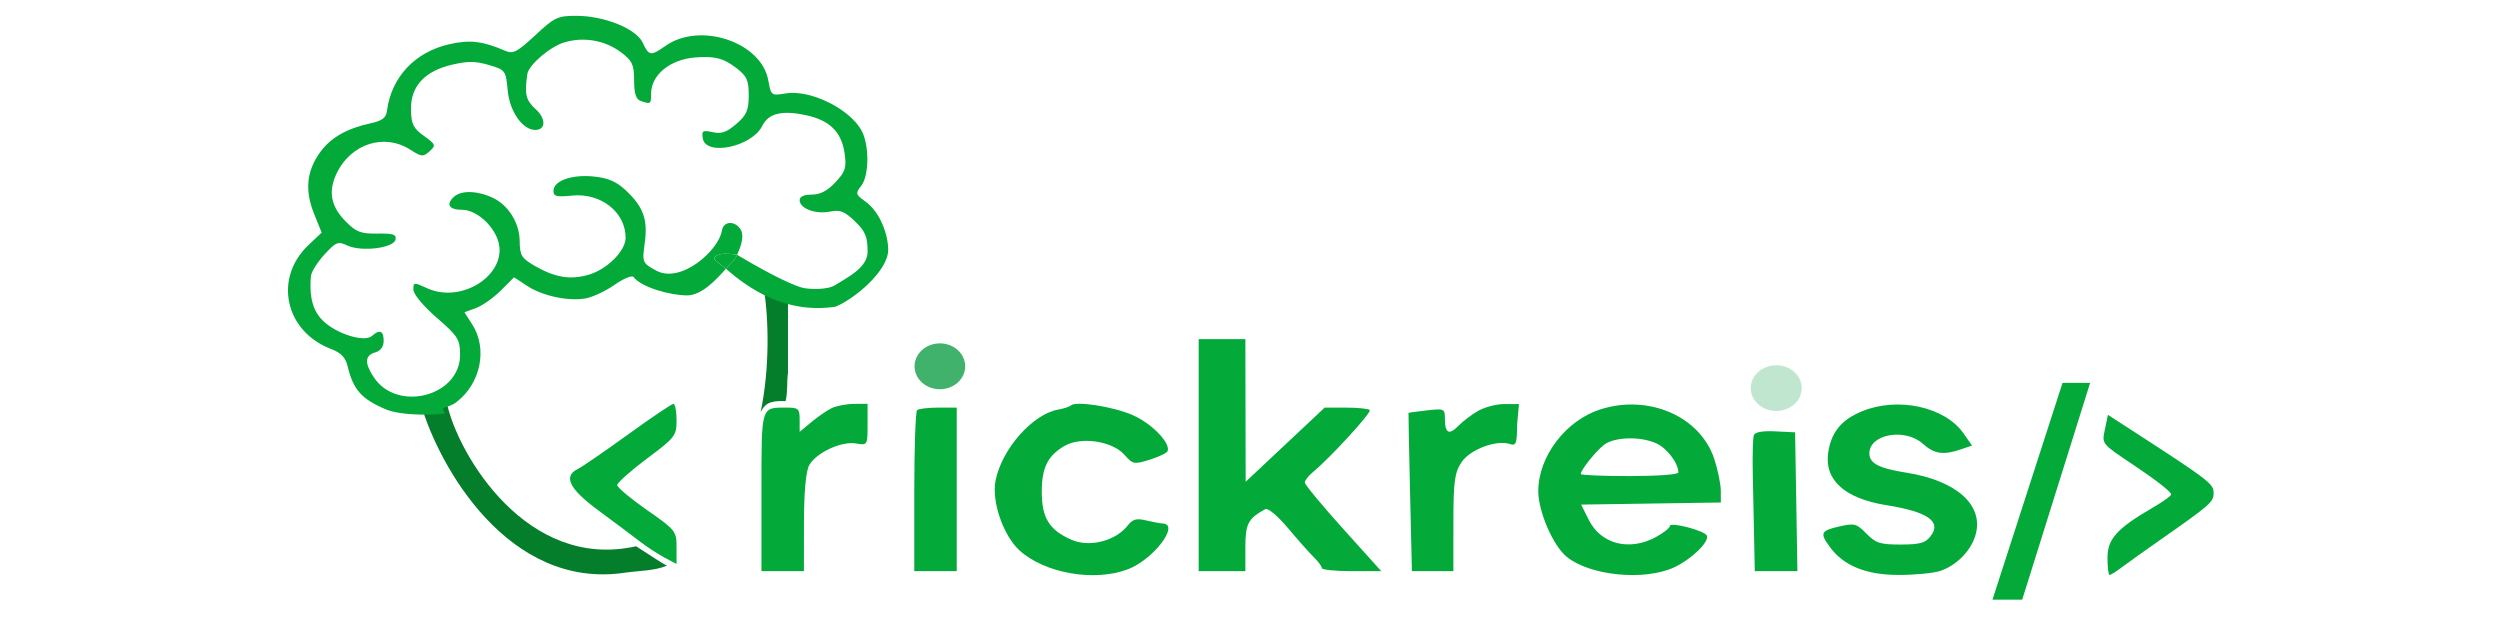
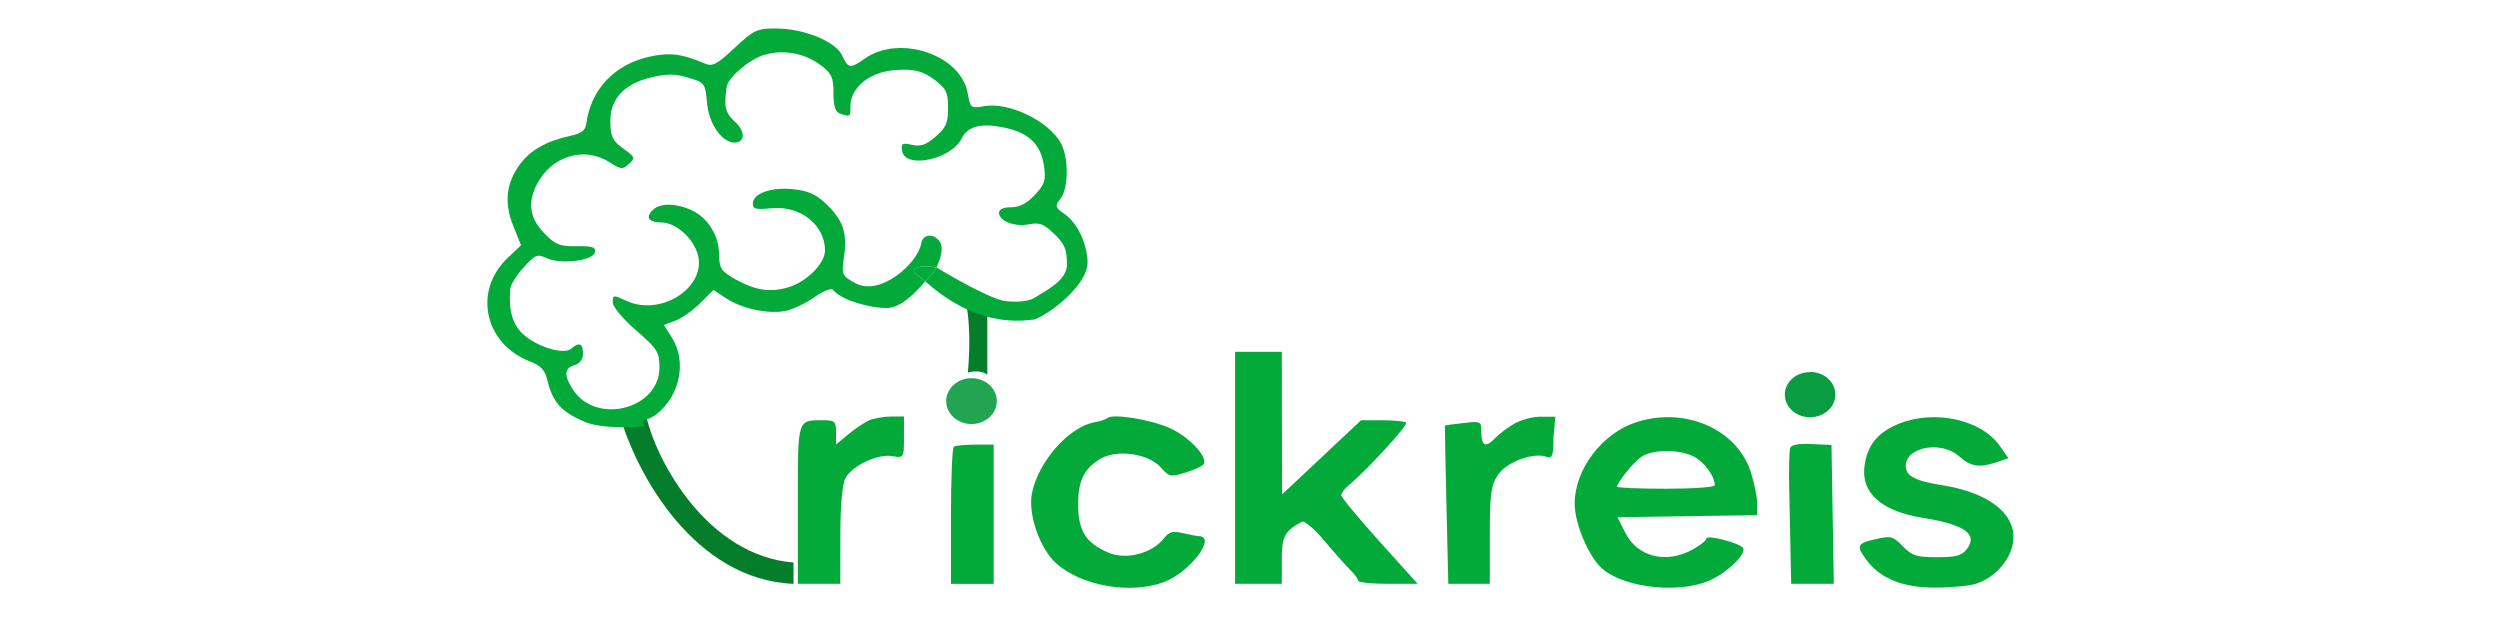
- <svg xmlns="http://www.w3.org/2000/svg" viewBox="0 0 1580 390" id="logo_rickreis" width="1580px" height="390px">
+ <svg xmlns="http://www.w3.org/2000/svg" viewBox="0 0 1580 390" id="vector" width="1580px" height="390px">
  <g id="cachos">
-     <path id="path" d="M 394.747 361.985 C 321.323 372.76 277.473 295.052 266 255.463 L 282.571 255.463 C 289.76 287.551 333.067 360.756 402 345.231 C 405.528 347.541 410.971 351.076 415.211 353.762 C 416.526 354.595 417.726 355.346 418.716 355.953 L 421.5 357.5 C 421.5 357.511 421.49 357.516 421.469 357.513 C 413.726 360.801 404.005 360.627 394.747 361.985 Z M 498 185.673 L 498 235.873 C 497.211 240.571 497.929 247.662 496.5 253.5 C 485.793 253 483.256 255.602 480.707 260.5 C 486.501 232.854 485.913 202.037 482.703 182 L 498 185.673 Z" fill="#057e2c" stroke-width="1" />
-     <path id="path_1" d="M 458.743 169.86 C 462.064 166.062 463.974 165.128 465.851 161.042 C 458.728 159.872 453.967 160.04 451.604 162.648 C 450.819 164.64 453.508 165.331 458.743 169.86 Z" fill="#03aa39" stroke-width="1" />
-     <path id="path_2" d="M 338.267 22.284 C 338.267 22.284 338.267 22.284 338.267 22.284 C 350.519 10.894 352.408 10 364.22 10 C 382.004 10 402.115 18.157 406.219 27.034 C 410.08 35.388 411.298 35.553 420.61 28.991 C 442.469 13.584 481.244 26.597 485.563 50.787 C 487.28 60.41 487.468 60.554 496.394 59.054 C 511.755 56.472 536.311 68.3 544.29 82.122 C 549.475 91.11 549.47 110.818 544.276 117.46 C 540.555 122.219 540.746 122.974 546.704 127.174 C 556.427 134.027 561.333 148.599 561.344 157.866 C 561.36 171.26 539.86 189.058 528.018 193.842 C 495.846 198.634 472.55 181.804 458.743 169.86 C 462.064 166.062 463.974 165.128 465.851 161.042 C 489.996 175.466 503.71 181.313 508.109 182.067 C 512.354 182.793 522.838 183.372 528.018 180.067 C 535.216 175.475 548.311 169.326 548.311 159.134 C 548.311 149.578 546.9 146.179 540.316 139.864 C 533.628 133.448 531.026 132.45 524.378 133.76 C 515.337 135.539 505.386 131.739 505.386 126.505 C 505.386 124.234 508.107 122.984 513.046 122.984 C 518.398 122.984 522.908 120.63 528.018 115.171 C 534.353 108.404 535.122 105.928 533.754 96.678 C 531.801 83.466 524.421 76.124 509.861 72.906 C 494.368 69.482 485.713 71.528 481.751 79.555 C 475.197 92.82 445.976 98.945 444.154 87.435 C 443.384 82.584 444.117 82.122 450.365 83.528 C 455.913 84.776 459.148 83.658 465.319 78.362 C 471.854 72.752 473.193 69.67 473.193 60.246 C 473.193 50.516 472.01 47.999 464.938 42.667 C 457.085 36.746 451.754 35.397 439.658 36.282 C 423.593 37.453 411.488 47.299 411.488 59.196 C 411.488 65.826 411.266 65.985 405.001 63.831 C 401.946 62.78 400.757 59.136 400.757 50.823 C 400.757 40.917 399.601 38.402 392.631 33.147 C 382.482 25.496 369.079 23.104 356.754 26.75 C 347.635 29.445 334.138 40.994 333.266 46.845 C 331.404 59.364 332.357 63.441 338.42 68.874 C 345.156 74.913 345.073 82.117 338.264 82.117 C 330.259 82.117 322.084 70.41 320.861 57.189 C 319.691 44.544 319.417 44.172 309.024 41.097 C 300.53 38.585 295.86 38.537 285.856 40.849 C 268.415 44.881 259.516 54.506 259.741 69.098 C 259.883 78.418 261.179 81.076 267.924 85.896 C 275.377 91.221 275.629 91.901 271.508 95.594 C 267.387 99.286 266.513 99.204 259.054 94.447 C 243.009 84.209 222.158 90.754 213.103 108.87 C 207.199 120.69 208.886 130.337 218.555 140.039 C 225.192 146.703 227.99 147.763 238.547 147.619 C 248.597 147.484 250.665 148.177 249.965 151.446 C 248.817 156.797 228.419 159.302 219.553 155.179 C 213.568 152.398 212.406 152.857 204.958 160.956 C 200.508 165.795 196.69 171.942 196.475 174.615 C 196.258 177.319 196.18 179.826 196.246 182.157 C 196.313 184.487 196.524 186.641 196.886 188.638 C 197.248 190.636 197.761 192.478 198.43 194.184 C 199.099 195.891 199.924 197.462 200.912 198.919 C 201.899 200.376 203.049 201.718 204.366 202.967 C 213.018 211.166 230.418 216.479 235.046 212.332 C 239.931 207.955 242.472 208.996 242.472 215.373 C 242.472 219.109 240.535 221.77 237.106 222.746 C 230.568 224.604 230.292 229.424 236.208 238.395 C 250.95 260.757 290.762 250.48 290.762 224.316 C 290.762 214.491 289.544 212.551 276.007 200.803 C 267.578 193.486 261.252 185.887 261.252 183.074 C 261.252 178.324 261.552 178.288 269.705 182.067 C 292.525 192.642 322.13 172.331 314.519 151.321 C 310.908 141.347 300.437 132.599 292.112 132.599 C 283.717 132.599 281.598 129.135 287.017 124.277 C 291.656 120.123 301.985 120.476 311.669 125.121 C 321.354 129.765 328.314 141.006 328.434 152.201 C 328.536 161.528 329.588 163.242 338.235 168.192 C 350.989 175.487 360.614 177.007 372.26 173.562 C 383.775 170.158 395.392 158.487 395.392 150.326 C 395.392 134.068 379.775 121.767 361.484 123.616 C 351.724 124.602 349.784 124.116 349.784 120.69 C 349.784 114.277 361.269 110.144 375.182 111.548 C 384.422 112.483 389.5 114.678 395.561 120.359 C 406.646 130.753 409.53 138.785 407.488 153.569 C 405.793 165.855 405.946 166.228 414.657 170.987 C 430.413 179.596 454.279 158.086 456.224 145.821 C 457.182 139.768 464.063 139.275 467.827 144.619 C 470.452 148.348 468.832 154.553 465.851 161.042 C 458.728 159.872 453.967 160.04 451.604 162.648 C 450.819 164.64 453.508 165.331 458.743 169.86 C 452.083 177.476 443.124 186.687 434.292 186.687 C 423.843 186.687 405.492 181.721 400.376 175.062 C 399.429 173.829 393.997 176.081 388.304 180.067 C 382.611 184.05 374.256 187.913 369.741 188.651 C 358.597 190.469 342.557 186.932 332.882 180.524 C 330.219 178.76 327.556 176.997 324.893 175.233 C 322.111 178.017 319.329 180.8 316.547 183.584 C 311.956 188.175 304.901 193.156 300.868 194.649 C 298.423 195.554 295.979 196.46 293.534 197.365 C 295.211 199.993 296.887 202.62 298.564 205.248 C 308.246 220.429 303.793 242.309 288.64 253.99 C 282.075 259.047 277.542 255.845 281.373 261.208 C 276.361 262.336 254.062 263.045 243.733 258.668 C 228.535 252.223 223.274 246.309 219.765 231.708 C 218.38 225.946 215.606 222.984 209.382 220.626 C 180.078 209.527 172.725 175.862 195.005 154.833 C 197.766 152.228 200.526 149.623 203.287 147.018 C 201.659 142.962 200.032 138.905 198.404 134.849 C 192.516 120.171 193.806 107.866 202.479 96.01 C 209.141 86.903 219.231 81.172 234.424 77.867 C 241.608 76.302 243.993 74.444 244.578 69.956 C 247.347 48.729 262.22 32.88 284.037 27.919 C 296.941 24.981 304.987 25.936 319.307 32.099 C 324.297 34.246 326.784 32.957 338.267 22.284" fill="#03aa39" stroke-width="1" />
+     <path id="path_1" d="M 611 193.673 L 624 199 L 624 237 C 620.8 233.8 614.46 234.667 611.689 235.5 C 613.077 219.974 612.906 205.571 611 193.673 Z M 392 263.463 L 408.571 263.463 C 414.847 291.476 447.15 351.208 501.5 355.5 L 501.5 369 C 438.848 366.413 402.502 299.703 392 263.463 Z" fill="#057e2c" stroke-width="1" />
+     <path id="path_2" d="M 584.743 177.86 C 588.064 174.062 589.974 173.128 591.851 169.042 C 584.728 167.872 579.967 168.04 577.604 170.648 C 576.819 172.64 579.508 173.331 584.743 177.86 Z" fill="#03aa39" stroke-width="1" />
+     <path id="path_3" d="M 464.267 30.284 C 452.784 40.957 450.297 42.246 445.307 40.099 C 430.987 33.935 422.941 32.981 410.037 35.919 C 388.22 40.88 373.347 56.729 370.578 77.956 C 369.993 82.444 367.608 84.302 360.424 85.867 C 345.231 89.172 335.141 94.903 328.479 104.009 C 319.806 115.866 318.516 128.171 324.404 142.849 C 326.032 146.905 327.659 150.962 329.287 155.018 C 326.526 157.623 323.766 160.228 321.005 162.833 C 315.435 168.09 311.717 174.137 309.731 180.424 C 307.745 186.711 307.491 193.237 308.849 199.453 C 310.208 205.669 313.178 211.575 317.64 216.621 C 322.102 221.666 328.056 225.851 335.382 228.626 C 341.606 230.984 344.38 233.946 345.765 239.708 C 349.274 254.309 354.535 260.223 369.733 266.668 C 380.062 271.045 402.361 270.336 407.373 269.208 C 403.542 263.845 408.075 267.047 414.64 261.99 C 429.793 250.309 434.246 228.429 424.564 213.248 C 422.887 210.62 421.211 207.993 419.534 205.365 C 421.979 204.46 424.423 203.554 426.868 202.649 C 430.901 201.156 437.956 196.175 442.547 191.584 C 445.329 188.8 448.111 186.017 450.893 183.233 C 453.556 184.997 456.219 186.76 458.882 188.524 C 468.557 194.932 484.597 198.469 495.741 196.651 C 500.256 195.913 508.611 192.05 514.304 188.067 C 519.997 184.081 525.429 181.829 526.376 183.062 C 531.492 189.721 549.843 194.687 560.292 194.687 C 569.124 194.687 578.083 185.476 584.743 177.86 C 579.508 173.331 576.819 172.64 577.604 170.648 C 579.967 168.04 584.728 167.872 591.851 169.042 C 594.832 162.553 596.452 156.348 593.827 152.619 C 590.063 147.275 583.182 147.768 582.224 153.821 C 580.279 166.086 556.413 187.596 540.657 178.987 C 531.946 174.228 531.793 173.855 533.488 161.569 C 535.53 146.785 532.646 138.753 521.561 128.359 C 515.5 122.678 510.422 120.483 501.182 119.548 C 487.269 118.144 475.784 122.277 475.784 128.69 C 475.784 132.116 477.724 132.602 487.484 131.616 C 505.775 129.767 521.392 142.068 521.392 158.326 C 521.392 166.487 509.775 178.158 498.26 181.562 C 492.437 183.285 487.119 183.766 481.663 182.905 C 476.207 182.043 470.612 179.839 464.235 176.192 C 455.588 171.242 454.536 169.528 454.434 160.201 C 454.314 149.006 447.354 137.765 437.669 133.121 C 427.985 128.476 417.656 128.123 413.017 132.277 C 407.598 137.135 409.717 140.599 418.112 140.599 C 426.437 140.599 436.908 149.347 440.519 159.321 C 448.13 180.331 418.525 200.642 395.705 190.067 C 387.552 186.288 387.252 186.324 387.252 191.074 C 387.252 193.887 393.578 201.486 402.007 208.803 C 415.544 220.551 416.762 222.491 416.762 232.316 C 416.762 258.48 376.95 268.757 362.208 246.395 C 356.292 237.424 356.568 232.604 363.106 230.746 C 366.535 229.77 368.472 227.109 368.472 223.373 C 368.472 216.996 365.931 215.955 361.046 220.332 C 356.418 224.479 339.018 219.166 330.366 210.967 C 323.779 204.724 321.389 196.137 322.475 182.615 C 322.69 179.942 326.508 173.795 330.958 168.956 C 338.406 160.857 339.568 160.398 345.553 163.179 C 354.419 167.302 374.817 164.797 375.965 159.446 C 376.665 156.177 374.597 155.484 364.547 155.619 C 353.99 155.763 351.192 154.703 344.555 148.039 C 334.886 138.337 333.199 128.69 339.103 116.87 C 348.158 98.754 369.009 92.209 385.054 102.447 C 392.513 107.204 393.387 107.286 397.508 103.594 C 401.629 99.901 401.377 99.221 393.924 93.896 C 387.179 89.076 385.883 86.418 385.741 77.098 C 385.516 62.506 394.415 52.881 411.856 48.849 C 421.86 46.537 426.53 46.585 435.024 49.097 C 445.417 52.172 445.691 52.544 446.861 65.189 C 448.084 78.41 456.259 90.117 464.264 90.117 C 471.073 90.117 471.156 82.913 464.42 76.874 C 458.357 71.441 457.404 67.364 459.266 54.845 C 460.138 48.994 473.635 37.445 482.754 34.75 C 495.079 31.104 508.482 33.496 518.631 41.147 C 525.601 46.402 526.757 48.917 526.757 58.823 C 526.757 67.136 527.946 70.78 531.001 71.831 C 537.266 73.985 537.488 73.826 537.488 67.196 C 537.488 55.299 549.593 45.453 565.658 44.282 C 577.754 43.397 583.085 44.746 590.938 50.667 C 598.01 55.999 599.193 58.516 599.193 68.246 C 599.193 77.67 597.854 80.752 591.319 86.362 C 585.148 91.658 581.913 92.776 576.365 91.528 C 570.117 90.122 569.384 90.584 570.154 95.435 C 571.976 106.945 601.197 100.819 607.751 87.555 C 611.713 79.528 620.368 77.482 635.861 80.906 C 650.421 84.124 657.801 91.466 659.754 104.678 C 661.122 113.928 660.353 116.404 654.018 123.171 C 648.908 128.63 644.398 130.984 639.046 130.984 C 634.107 130.984 631.386 132.234 631.386 134.505 C 631.386 139.739 641.337 143.539 650.378 141.76 C 657.026 140.45 659.628 141.448 666.316 147.864 C 672.9 154.179 674.311 157.578 674.311 167.134 C 674.311 177.326 661.216 183.475 654.018 188.067 C 648.838 191.372 638.354 190.793 634.109 190.067 C 629.71 189.313 615.996 183.466 591.851 169.042 C 589.974 173.128 588.064 174.062 584.743 177.86 C 598.55 189.804 621.846 206.634 654.018 201.842 C 665.86 197.058 687.36 179.26 687.344 165.866 C 687.333 156.599 682.427 142.027 672.704 135.174 C 666.746 130.974 666.555 130.219 670.276 125.46 C 675.47 118.818 675.475 99.11 670.29 90.122 C 662.311 76.3 637.755 64.472 622.394 67.054 C 613.468 68.554 613.28 68.41 611.563 58.787 C 607.244 34.597 568.469 21.584 546.61 36.991 C 537.298 43.553 536.08 43.388 532.219 35.034 C 528.115 26.157 508.004 18 490.22 18 C 478.408 18 476.519 18.894 464.267 30.284 C 464.267 30.284 464.267 30.284 464.267 30.284" fill="#03aa39" stroke-width="1" />
  </g>
  <g id="eis">
-     <path id="path_5" d="M 1011.43 258.73 C 989.519 265.728 972.193 288.541 972.193 310.39 C 972.193 323.326 981.559 344.922 990.211 351.939 C 1004.92 363.865 1039.06 367.243 1057.9 358.634 C 1068.77 353.663 1080.27 342.6 1078.77 338.557 C 1077.6 335.427 1055.36 329.59 1055.36 332.412 C 1055.36 333.614 1051.44 336.742 1046.64 339.362 C 1029.83 348.547 1011.81 343.975 1004.11 328.566 L 999.274 318.902 L 1043.41 318.244 L 1087.55 317.585 L 1087.55 310.2 C 1087.55 306.138 1085.72 297.161 1083.48 290.25 C 1074.71 263.225 1042.07 248.944 1011.43 258.73 Z M 1176.97 259.857 C 1163.84 265.197 1157.36 273.053 1155.43 285.966 C 1152.83 303.296 1165.82 315.058 1192.18 319.26 C 1218.62 323.477 1227.34 329.669 1220.01 339.037 C 1216.76 343.196 1213.27 344.143 1201.18 344.143 C 1188.19 344.143 1185.49 343.278 1179.58 337.251 C 1173.32 330.852 1172.09 330.53 1162.39 332.737 C 1150.68 335.4 1150.01 336.859 1156.45 345.677 C 1165.16 357.581 1179.42 363.375 1200 363.375 C 1210.27 363.375 1222.06 362.233 1226.21 360.836 C 1236.89 357.247 1246.14 347.59 1248.75 337.311 C 1253.44 318.859 1236.14 303.666 1204.8 298.721 C 1187.41 295.976 1181.45 292.866 1181.45 286.529 C 1181.45 274.363 1203.93 270.312 1215.23 280.44 C 1222.5 286.952 1228.13 287.793 1239.2 284.022 L 1246.33 281.594 L 1240.86 273.805 C 1229.12 257.103 1199.59 250.655 1176.97 259.857 Z M 1108.44 275.021 C 1107.81 276.68 1107.5 287.772 1107.75 299.671 C 1108.01 311.57 1108.39 330.229 1108.62 341.138 L 1109.02 360.971 L 1135.96 360.971 L 1135.24 317.099 L 1134.5 273.228 L 1122.05 272.617 C 1113.95 272.218 1109.2 273.057 1108.44 275.021 Z M 1013.78 281.12 C 1008.51 285.166 999.021 297.048 999.021 299.587 C 999.021 300.294 1012.9 300.873 1029.87 300.873 C 1047.64 300.873 1060.73 299.902 1060.73 298.582 C 1060.73 292.786 1053.63 283.368 1046.92 280.259 C 1036.94 275.632 1020.35 276.062 1013.78 281.12 Z" fill="#03aa39" stroke-width="1" fill-rule="evenodd" />
-     <path id="path_6" d="M 1122.58 230.844 C 1119.18 230.844 1115.866 231.81 1113.115 233.604 C 1110.365 235.398 1108.317 237.929 1107.266 240.831 C 1106.215 243.734 1106.215 246.862 1107.266 249.765 C 1108.317 252.667 1110.365 255.198 1113.115 256.992 C 1115.866 258.786 1119.18 259.752 1122.58 259.752 C 1126.849 259.752 1130.947 258.228 1133.966 255.519 C 1136.984 252.809 1138.682 249.13 1138.682 245.298 C 1138.682 241.466 1136.984 237.787 1133.966 235.077 C 1130.947 232.368 1126.849 230.844 1122.58 230.844 Z" fill="#099c41" fill-opacity="0.25" stroke-width="1" />
+     <path id="path_4" d="M 1034.43 266.73 C 1012.52 273.728 995.193 296.541 995.193 318.39 C 995.193 331.326 1004.56 352.922 1013.21 359.939 C 1027.92 371.865 1062.06 375.243 1080.9 366.634 C 1091.77 361.663 1103.27 350.6 1101.77 346.557 C 1100.6 343.427 1078.36 337.59 1078.36 340.412 C 1078.36 341.614 1074.44 344.742 1069.64 347.362 C 1052.83 356.547 1034.81 351.975 1027.11 336.566 L 1022.27 326.902 L 1066.41 326.244 L 1110.55 325.585 L 1110.55 318.2 C 1110.55 314.138 1108.72 305.161 1106.48 298.25 C 1097.71 271.225 1065.07 256.944 1034.43 266.73 Z M 1199.97 267.857 C 1186.84 273.197 1180.36 281.053 1178.43 293.966 C 1175.83 311.296 1188.82 323.058 1215.18 327.26 C 1241.62 331.477 1250.34 337.669 1243.01 347.037 C 1239.76 351.196 1236.27 352.143 1224.18 352.143 C 1211.19 352.143 1208.49 351.278 1202.58 345.251 C 1196.32 338.852 1195.09 338.53 1185.39 340.737 C 1173.68 343.4 1173.01 344.859 1179.45 353.677 C 1188.16 365.581 1202.42 371.375 1223 371.375 C 1233.27 371.375 1245.06 370.233 1249.21 368.836 C 1259.89 365.247 1269.14 355.59 1271.75 345.311 C 1276.44 326.859 1259.14 311.666 1227.8 306.721 C 1210.41 303.976 1204.45 300.866 1204.45 294.529 C 1204.45 282.363 1226.93 278.312 1238.23 288.44 C 1245.5 294.952 1251.13 295.793 1262.2 292.022 L 1269.33 289.594 L 1263.86 281.805 C 1252.12 265.103 1222.59 258.655 1199.97 267.857 Z M 1131.44 283.021 C 1130.81 284.68 1130.5 295.772 1130.75 307.671 C 1131.01 319.57 1131.39 338.229 1131.62 349.138 L 1132.02 368.971 L 1158.96 368.971 L 1158.24 325.099 L 1157.5 281.228 L 1145.05 280.617 C 1136.95 280.218 1132.2 281.057 1131.44 283.021 Z M 1036.78 289.12 C 1031.51 293.166 1022.02 305.048 1022.02 307.587 C 1022.02 308.294 1035.9 308.873 1052.87 308.873 C 1070.64 308.873 1083.73 307.902 1083.73 306.582 C 1083.73 300.786 1076.63 291.368 1069.92 288.259 C 1059.94 283.632 1043.35 284.062 1036.78 289.12 Z" fill="#03aa39" stroke-width="1" fill-rule="evenodd" />
+     <path id="path_5" d="M 1144.051 235.068 C 1148.272 235.068 1152.323 236.578 1155.306 239.26 C 1158.289 241.944 1159.964 245.588 1159.958 249.383 C 1159.953 253.179 1158.266 256.823 1155.272 259.508 C 1152.277 262.192 1148.214 263.703 1143.982 263.705 C 1139.75 263.708 1135.687 262.201 1132.693 259.522 C 1129.699 256.841 1128.013 253.202 1128.009 249.411 C 1128.004 245.62 1129.681 241.981 1132.665 239.301 C 1135.624 236.646 1139.665 235.173 1143.892 235.211 C 1143.892 235.249 1143.909 235.285 1143.938 235.312" fill="#099c41" stroke-width="1" />
  </g>
  <g id="ick">
-     <path id="path_7" d="M 757.569 287.651 L 757.569 360.971 L 787.08 360.971 L 787.08 345.879 C 787.08 331.008 788.744 327.814 799.638 321.78 C 801.326 320.847 807.51 326.027 814.166 333.951 C 820.543 341.54 827.923 349.845 830.566 352.41 C 833.208 354.973 835.371 357.947 835.371 359.021 C 835.371 360.093 843.827 360.971 854.161 360.971 L 872.951 360.971 L 848.795 334.145 C 835.51 319.393 824.639 306.267 824.639 304.979 C 824.639 303.693 826.753 300.887 829.334 298.748 C 840.886 289.171 867.194 260.478 865.673 259.112 C 864.745 258.283 857.957 257.603 850.59 257.603 L 837.192 257.603 L 812.226 281.041 L 787.263 304.479 L 787.171 259.406 L 787.08 214.332 L 757.569 214.332 L 757.569 287.651 Z M 676.777 256.244 C 675.87 257.074 672.321 258.237 668.889 258.831 C 652.68 261.627 633.189 283.673 629.187 303.734 C 626.576 316.813 634.067 338.564 644.406 347.932 C 660.28 362.312 691.484 367.783 712.587 359.882 C 728.92 353.766 746.1 331.225 734.728 330.83 C 733.274 330.78 728.617 329.915 724.381 328.907 C 718.234 327.448 715.903 328.071 712.842 331.987 C 705.051 341.951 688.549 346.155 677.085 341.095 C 662.896 334.831 658.274 327.148 658.4 310.046 C 658.51 295.428 662.276 287.981 672.643 281.887 C 683.025 275.786 702.83 278.651 710.599 287.38 C 716.05 293.505 716.646 293.62 726.704 290.5 C 732.448 288.719 737.51 286.267 737.958 285.053 C 739.839 279.933 727.737 267.509 715.849 262.35 C 703.339 256.925 680.018 253.278 676.777 256.244 Z M 579.611 259.206 C 578.627 260.086 577.822 283.344 577.822 310.89 L 577.822 360.971 L 604.65 360.971 L 604.65 257.603 L 593.025 257.603 C 586.63 257.603 580.593 258.324 579.611 259.206 Z" fill="#03aa39" stroke-width="1" fill-rule="evenodd" />
-     <path id="path_8" d="M 594 217 C 589.758 217 585.686 218.529 582.686 221.247 C 579.687 223.965 578 227.656 578 231.5 C 578 235.344 579.687 239.035 582.686 241.753 C 585.686 244.471 589.758 246 594 246 C 598.242 246 602.314 244.471 605.314 241.753 C 608.313 239.035 610 235.344 610 231.5 C 610 227.656 608.313 223.965 605.314 221.247 C 602.314 218.529 598.242 217 594 217 Z" fill="#099c41" fill-opacity="0.776" stroke-width="1" />
+     <path id="path_6" d="M 780.569 295.651 L 780.569 368.971 L 810.08 368.971 L 810.08 353.879 C 810.08 339.008 811.744 335.814 822.638 329.78 C 824.326 328.847 830.51 334.027 837.166 341.951 C 843.543 349.54 850.923 357.845 853.566 360.41 C 856.208 362.973 858.371 365.947 858.371 367.021 C 858.371 368.093 866.827 368.971 877.161 368.971 L 895.951 368.971 L 871.795 342.145 C 858.51 327.393 847.639 314.267 847.639 312.979 C 847.639 311.693 849.753 308.887 852.334 306.748 C 863.886 297.171 890.194 268.478 888.673 267.112 C 887.745 266.283 880.957 265.603 873.59 265.603 L 860.192 265.603 L 835.226 289.041 L 810.263 312.479 L 810.171 267.406 L 810.08 222.332 L 780.569 222.332 L 780.569 295.651 Z M 699.777 264.244 C 698.87 265.074 695.321 266.237 691.889 266.831 C 675.68 269.627 656.189 291.673 652.187 311.734 C 649.576 324.813 657.067 346.564 667.406 355.932 C 683.28 370.312 714.484 375.783 735.587 367.882 C 751.92 361.766 769.1 339.225 757.728 338.83 C 756.274 338.78 751.617 337.915 747.38 336.907 C 741.234 335.448 738.903 336.071 735.842 339.987 C 728.051 349.951 711.549 354.155 700.085 349.095 C 685.896 342.831 681.274 335.148 681.4 318.046 C 681.51 303.428 685.276 295.981 695.643 289.887 C 706.025 283.786 725.83 286.651 733.599 295.38 C 739.05 301.505 739.646 301.62 749.704 298.5 C 755.448 296.719 760.51 294.267 760.958 293.053 C 762.839 287.933 750.737 275.509 738.849 270.35 C 726.339 264.925 703.018 261.278 699.777 264.244 Z M 602.801 282.365 C 601.81 283.114 601 302.914 601 326.365 L 601 369 L 628 369 L 628 281 L 616.301 281 C 609.864 281 603.789 281.614 602.801 282.365 Z" fill="#03aa39" stroke-width="1" fill-rule="evenodd" />
+     <path id="path_7" d="M 614 239 C 609.758 239 605.686 240.529 602.686 243.247 C 599.687 245.965 598 249.656 598 253.5 C 598 257.344 599.687 261.035 602.686 263.753 C 605.686 266.471 609.758 268 614 268 C 618.242 268 622.314 266.471 625.314 263.753 C 628.313 261.035 630 257.344 630 253.5 C 630 249.656 628.313 245.965 625.314 243.247 C 622.314 240.529 618.242 239 614 239 Z" fill="#099c41" fill-opacity="0.9" stroke-width="1" />
  </g>
-   <g id="barra">
-     <path id="path_3" d="M 1330.35 271.134 C 1328.34 280.711 1327.91 280.161 1348.06 293.661 C 1363.06 303.712 1372.17 310.832 1372.17 312.505 C 1372.16 313.38 1367.03 317.068 1360.76 320.703 C 1337.93 333.941 1331.93 340.561 1331.93 352.523 C 1331.93 358.492 1332.53 363.375 1333.25 363.375 C 1333.98 363.375 1337.3 361.312 1340.63 358.793 C 1343.96 356.273 1354.53 348.72 1364.12 342.009 C 1397.53 318.631 1399 317.342 1399 311.457 C 1399 305.722 1396.27 303.64 1346.16 271.214 L 1332.22 262.192 L 1330.35 271.134 Z" fill="#03aa39" stroke-width="1" fill-rule="evenodd" />
-     <path id="path_4" d="M 1303.52 241.977 L 1259.25 379 L 1278.03 379 L 1320.96 241.977 L 1303.52 241.977 Z" fill="#03aa39" stroke-width="1" />
-   </g>
-   <path id="r" d="M 921.671 269.156 C 915.804 275.218 913.172 273.819 913.172 264.641 C 913.172 258.297 912.761 258.107 901.77 259.365 C 895.5 260.081 890.279 260.79 890.172 260.939 C 890.065 261.086 890.505 283.654 891.151 311.09 L 892.326 360.971 L 918.537 360.971 L 918.548 330.321 C 918.556 304.171 919.326 298.541 923.79 291.981 C 929.282 283.909 945.98 277.755 954.468 280.673 C 958.111 281.928 958.779 280.069 958.779 268.677 L 960 255.374 L 950.06 255.374 C 945.263 255.47 938.044 257.444 934.015 259.761 C 934.015 259.761 934.015 259.761 934.015 259.761 C 929.988 262.076 924.432 266.305 921.671 269.156" fill="#03aa39" stroke-width="1" fill-rule="evenodd" />
-   <path id="r_1" d="M 525.507 257.997 C 522.556 259.456 516.82 263.413 512.764 266.788 L 505.386 272.925 L 505.386 265.264 C 505.386 258.401 504.571 257.603 497.558 257.603 C 480.678 257.603 481.241 255.766 481.241 310.746 L 481.241 360.971 L 508.069 360.971 L 508.109 330.321 C 508.133 310.77 509.349 297.587 511.463 293.918 C 516.021 286.002 531.758 278.716 540.933 280.271 C 548.252 281.512 548.311 281.418 548.311 268.36 L 548.311 255.199 L 539.592 255.271 C 534.798 255.312 528.458 256.538 525.507 257.997 Z M 396.733 274.714 C 381.978 285.389 367.794 295.14 365.21 296.38 C 355.734 300.938 359.745 309.015 378.259 322.657 C 388.016 329.847 399.687 338.578 404.188 342.057 C 408.693 345.538 415.8 350.196 419.982 352.41 L 427.585 356.434 L 427.585 345.901 C 427.585 335.708 426.973 334.939 408.87 322.325 C 398.576 315.155 390.125 308.075 390.09 306.594 C 390.055 305.113 398.477 297.596 408.806 289.887 C 426.719 276.517 427.585 275.392 427.585 265.533 C 427.585 259.85 426.678 255.223 425.573 255.252 C 424.468 255.28 411.488 264.038 396.733 274.714 Z" fill="#03aa39" stroke-width="1" fill-rule="evenodd" />
+   <path id="r2" d="M 957.015 267.761 C 952.988 270.076 947.432 274.305 944.671 277.156 C 938.804 283.218 936.172 281.819 936.172 272.641 C 936.172 266.297 935.761 266.107 924.77 267.365 C 918.5 268.081 913.279 268.79 913.172 268.939 C 913.065 269.086 913.505 291.654 914.151 319.09 L 915.326 368.971 L 941.537 368.971 L 941.548 338.321 C 941.556 312.171 942.326 306.541 946.79 299.981 C 952.282 291.909 968.98 285.755 977.468 288.673 C 981.111 289.928 981.779 288.069 981.779 276.677 L 983 263.374 L 973.06 263.374 C 968.263 263.47 961.044 265.444 957.015 267.761 Z" fill="#03aa39" stroke-width="1" fill-rule="evenodd" />
+   <path id="r1" d="M 548.507 265.997 C 545.556 267.456 539.82 271.413 535.764 274.788 L 528.386 280.925 L 528.386 273.264 C 528.386 266.401 527.571 265.603 520.558 265.603 C 503.678 265.603 504.241 263.766 504.241 318.746 L 504.241 368.971 L 531.069 368.971 L 531.109 338.321 C 531.133 318.77 532.349 305.587 534.463 301.918 C 539.021 294.002 554.758 286.716 563.933 288.271 C 571.252 289.512 571.311 289.418 571.311 276.36 L 571.311 263.199 L 562.592 263.271 C 557.798 263.312 551.458 264.538 548.507 265.997 Z" fill="#03aa39" stroke-width="1" fill-rule="evenodd" />
</svg>
